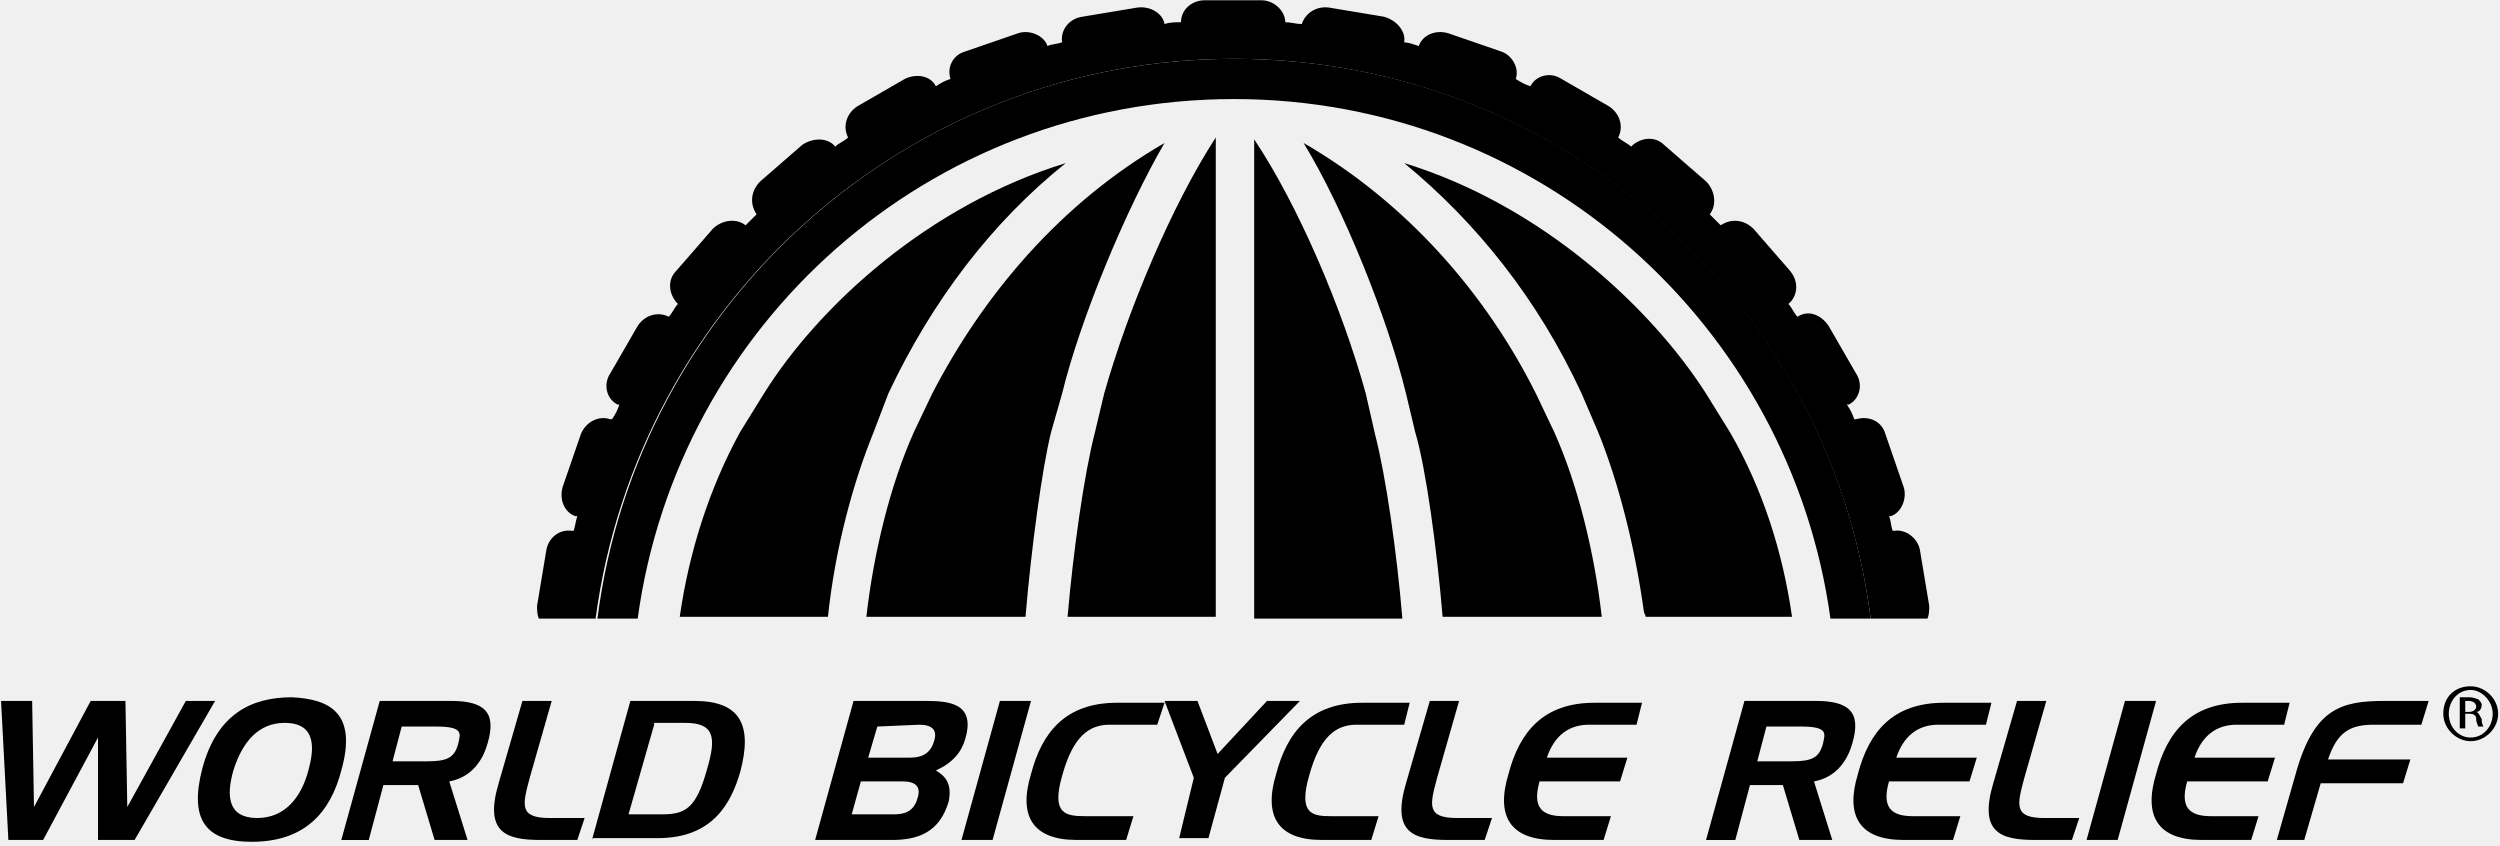
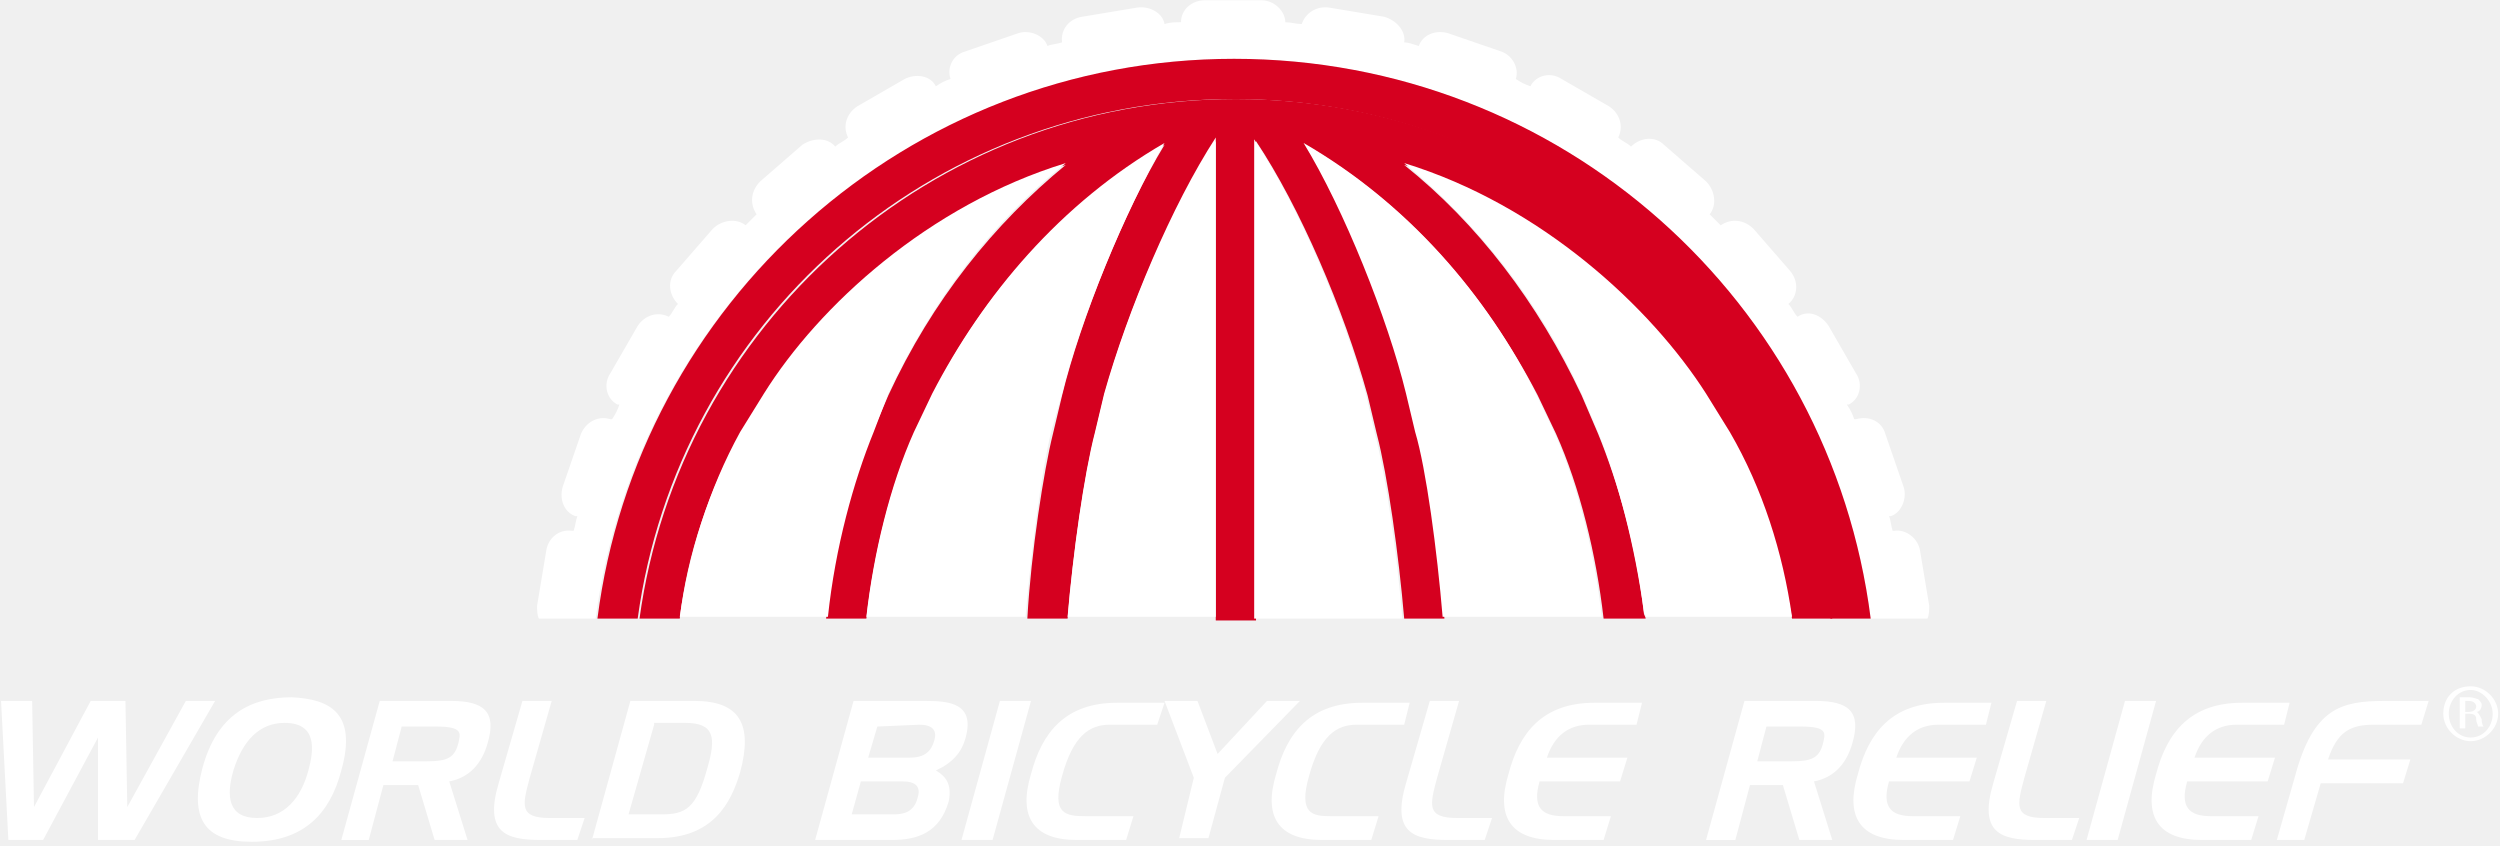
<svg xmlns="http://www.w3.org/2000/svg" width="399" height="135" viewBox="0 0 399 135">
-   <g transform="translate(-1 -2)" fill="none" fill-rule="evenodd">
+   <g transform="translate(-1 -2)" fill="#D5001F" fill-rule="evenodd">
    <path d="M119.124 71.24l3.796-6.13c8.759-13.723 26.277-30.074 48.175-36.789-11.387 9.343-21.314 21.606-28.321 36.788l-2.628 6.132c-3.212 8.175-6.131 18.686-7.3 29.489h6.424c1.168-10.22 3.796-21.022 7.591-29.49l2.92-6.13c7.883-15.767 20.438-30.365 37.08-40-6.423 10.51-13.43 28.029-16.35 40l-1.46 6.13c-1.46 5.84-3.504 18.979-4.087 29.49h6.423c.876-10.511 2.628-22.774 4.38-29.49l1.46-6.13c3.795-13.723 10.802-30.074 17.81-40.584v76.496h6.423V24.526c7.007 10.51 14.014 26.86 17.81 40.583l1.46 6.132c1.752 6.715 3.504 19.27 4.38 29.489h6.423c-.876-10.511-2.628-23.65-4.38-29.49l-1.46-6.13c-2.92-11.971-9.927-29.49-16.35-40 16.642 9.635 28.905 24.233 37.08 40l2.92 6.13c3.796 8.468 6.423 19.27 7.591 29.49h6.716c0-.292-.292-.584-.292-.876-1.168-10.51-4.088-20.73-7.3-28.613l-2.627-6.132c-7.008-14.89-16.643-27.445-28.322-36.788 21.898 6.715 39.417 22.774 48.176 36.788l3.795 6.132c4.964 9.051 8.175 19.27 9.927 29.489h6.424c-6.424-47.007-46.424-82.92-95.183-82.92-48.759 0-88.759 36.205-95.182 82.92h6.423c1.168-10.22 4.672-20.438 9.635-29.49z" />
-     <path d="M197.956 11.387c52.263 0 95.183 39.124 101.606 89.343h9.051c.292-.584.292-1.46.292-2.044l-1.46-8.759c-.292-2.044-2.336-3.504-4.087-3.212h-.292c-.292-.876-.292-1.751-.584-2.335h.292c1.752-.584 2.627-2.92 2.044-4.672l-2.92-8.467c-.584-2.044-2.628-2.92-4.672-2.336h-.292c-.292-.876-.584-1.46-1.168-2.336h.292c1.752-.876 2.336-3.211 1.168-4.963l-4.38-7.591c-1.167-1.752-3.211-2.628-4.963-1.46-.584-.584-.876-1.46-1.46-2.044 1.46-1.168 1.752-3.504.292-5.256l-5.84-6.715c-1.459-1.46-3.503-1.752-5.255-.584l-1.751-1.752c1.167-1.46.876-3.795-.584-5.255l-6.716-5.84c-1.46-1.46-3.795-1.167-5.255.292-.584-.583-1.46-.875-2.044-1.46.876-1.751.292-3.795-1.46-4.963l-7.591-4.38c-1.752-1.167-4.088-.583-4.964 1.168-.875-.292-1.46-.584-2.335-1.167.584-1.752-.584-3.796-2.336-4.38l-8.467-2.92c-2.044-.584-4.088.292-4.672 2.044-.876-.292-1.752-.584-2.336-.584.292-1.752-1.167-3.504-3.211-4.087l-8.76-1.46c-2.043-.292-3.795.876-4.379 2.627-.876 0-1.752-.292-2.628-.292 0-1.751-1.751-3.503-3.795-3.503h-9.051c-2.044 0-3.796 1.46-3.796 3.503-.876 0-1.752 0-2.628.292-.292-1.751-2.335-2.92-4.38-2.627l-8.758 1.46c-2.044.292-3.504 2.043-3.212 4.087-.876.292-1.752.292-2.336.584-.584-1.752-2.92-2.628-4.671-2.044l-8.468 2.92c-2.043.584-2.92 2.628-2.335 4.38-.876.292-1.46.583-2.336 1.167-.876-1.751-3.212-2.043-4.964-1.167l-7.59 4.38c-1.753 1.167-2.337 3.21-1.46 4.963-.585.584-1.46.876-2.044 1.46-1.168-1.46-3.504-1.46-5.256-.293l-6.715 5.84c-1.46 1.46-1.752 3.504-.584 5.255L120 37.956c-1.46-1.168-3.796-.876-5.255.584l-5.84 6.715c-1.46 1.46-1.168 3.796.292 5.256-.584.584-.876 1.46-1.46 2.044-1.752-.876-3.795-.292-4.963 1.46l-4.38 7.59c-1.168 1.753-.584 4.088 1.168 4.964h.292c-.292.876-.584 1.46-1.168 2.336h-.292c-1.752-.584-3.795.292-4.671 2.336l-2.92 8.467c-.584 2.044.292 4.088 2.044 4.672h.292c-.292.875-.292 1.46-.584 2.335h-.292c-2.044-.292-3.796 1.168-4.088 3.212l-1.46 8.76c0 .583 0 1.459.292 2.043h9.051c6.716-50.511 49.927-89.343 101.898-89.343z" fill="#000" fill-rule="nonzero" />
-     <path d="M197.956 11.387c-52.263 0-95.182 39.124-101.606 89.343h6.424c6.423-47.007 46.423-82.92 95.182-82.92 48.76 0 88.76 36.205 95.183 82.92h6.423c-6.423-50.511-49.343-89.343-101.606-89.343z" fill="#000" fill-rule="nonzero" />
-     <path d="M177.226 64.818l-1.46 6.13c-1.751 6.716-3.503 19.271-4.38 29.49h23.65V23.942c-7.007 10.803-14.014 27.445-17.81 40.876zm41.752 0c-3.796-13.723-10.803-30.073-17.81-40.584v76.496h23.65c-.876-10.511-2.628-22.774-4.38-29.49l-1.46-6.422zm27.153 0c-7.883-15.767-20.438-30.365-37.08-40 6.423 10.51 13.43 28.029 16.35 40l1.46 6.13c1.752 5.84 3.504 18.979 4.38 29.49h25.401c-1.168-10.219-3.795-21.022-7.59-29.49l-2.92-6.13z" fill="#000" fill-rule="nonzero" />
-     <path d="M273.285 64.818c-8.76-13.723-26.278-30.073-48.176-36.789 11.387 9.343 21.314 21.606 28.322 36.789l2.627 6.13c3.212 7.884 5.84 18.103 7.3 28.614 0 .292.292.584.292.876h23.357c-1.46-10.219-4.671-20.438-9.927-29.49l-3.795-6.13zm-102.774 0c2.92-11.971 10.219-29.49 16.35-40-16.642 9.635-28.905 24.233-37.08 40l-2.92 6.13c-3.795 8.468-6.423 19.271-7.59 29.49h25.4c.876-10.511 2.628-23.65 4.088-29.49l1.752-6.13z" fill="#000" fill-rule="nonzero" />
-     <path d="M142.774 64.818c7.007-14.891 16.642-27.446 28.32-36.789-21.897 6.716-39.415 22.774-48.174 36.789l-3.796 6.13c-4.963 9.052-8.175 19.271-9.635 29.49h23.65c1.168-11.095 4.087-21.606 7.299-29.49l2.336-6.13z" fill="#000" fill-rule="nonzero" />
-     <path fill="#000" fill-rule="nonzero" d="M2.336 136.058L1.168 113.869 6.131 113.869 6.423 130.803 15.474 113.869 21.022 113.869 21.314 130.803 30.657 113.869 35.328 113.869 22.482 136.058 16.642 136.058 16.642 119.708 7.883 136.058z" />
-     <path d="M55.474 124.964c-1.751 6.715-5.839 11.386-14.306 11.386-7.591 0-9.927-3.795-7.883-11.678 2.335-8.76 7.883-11.387 14.306-11.387 5.84.292 10.511 2.335 7.883 11.679zm-13.43 7.59c4.38 0 7.007-3.21 8.175-7.59.876-3.212 1.46-7.592-3.796-7.592-4.087 0-6.715 2.92-8.175 7.592-1.168 4.087-.876 7.59 3.796 7.59zm13.43 3.504l6.132-22.19h11.387c5.255 0 7.299 1.752 5.84 6.716-.877 3.212-2.92 5.547-6.132 6.131l2.92 9.343h-5.256l-2.628-8.759H62.19l-2.336 8.76h-4.38zm9.635-18.102l-1.46 5.548h5.548c3.212 0 4.38-.584 4.964-2.92.292-1.46.875-2.628-3.504-2.628h-5.548zm28.03 18.102h-5.84c-5.547 0-9.05-1.167-6.715-9.05l3.796-13.14h4.671l-3.504 12.263c-1.167 4.38-1.751 6.424 3.212 6.424h5.548l-1.168 3.503zm2.335 0l6.132-22.19h10.219c7.3 0 9.343 3.796 7.3 11.387-1.46 4.964-4.38 10.511-13.14 10.511h-10.51v.292zm9.927-18.394l-4.087 14.307h5.255c3.796 0 5.548-.876 7.3-7.3 1.46-4.963 1.167-7.299-3.504-7.299h-4.964v.292zm25.694 18.394l6.131-22.19h11.387c3.796 0 8.175.293 6.423 6.132-.583 2.044-2.043 3.796-4.671 4.964 1.46.875 2.628 2.043 2.044 4.963-1.46 4.964-4.964 6.131-9.051 6.131h-12.263zm9.927-18.102l-1.46 4.964h6.715c1.752 0 3.212-.584 3.796-2.628.584-1.752-.292-2.628-2.336-2.628l-6.715.292zm-4.088 14.015h6.716c1.46 0 3.211-.292 3.795-2.628.584-1.752-.292-2.628-2.336-2.628h-6.715l-1.46 5.256z" fill="#000" fill-rule="nonzero" />
-     <path fill="#000" fill-rule="nonzero" d="M165.547 113.869L159.416 136.058 154.453 136.058 160.584 113.869z" />
-     <path d="M185.693 117.664h-7.59c-3.212 0-5.84 1.752-7.592 8.175-1.752 6.132.584 6.424 3.796 6.424h7.59l-1.167 3.795h-7.883c-7.008 0-9.343-3.795-7.3-10.51 1.752-6.716 5.548-11.387 13.723-11.387h7.591l-1.168 3.503z" fill="#000" fill-rule="nonzero" />
-     <path fill="#000" fill-rule="nonzero" d="M191.533 126.131L186.861 113.869 192.117 113.869 195.328 122.336 203.212 113.869 208.467 113.869 196.496 126.131 193.869 135.766 189.197 135.766z" />
-     <path d="M225.11 117.664h-7.592c-3.211 0-5.84 1.752-7.591 8.175-1.752 6.132.584 6.424 3.504 6.424h7.59l-1.167 3.795h-7.883c-7.007 0-9.343-3.795-7.3-10.51 1.752-6.716 5.548-11.387 13.723-11.387h7.591l-.876 3.503zm12.846 18.394h-5.84c-5.547 0-9.05-1.167-6.715-9.05l3.796-13.14h4.672l-3.504 12.263c-1.168 4.38-1.752 6.424 3.212 6.424h5.547l-1.168 3.503zm24.234-18.394h-7.591c-3.212 0-5.548 1.752-6.716 5.256h12.847l-1.168 3.795h-12.847c-1.168 4.088.292 5.548 3.796 5.548h7.591l-1.168 3.795h-7.883c-7.007 0-9.343-3.795-7.3-10.51 1.753-6.716 5.548-11.387 13.723-11.387h7.592l-.876 3.503zm11.095 18.394l6.131-22.19h11.387c5.255 0 7.3 1.752 5.84 6.716-.877 3.212-2.92 5.547-6.132 6.131l2.92 9.343h-5.256l-2.628-8.759h-5.255l-2.336 8.76h-4.671zm9.635-18.102l-1.46 5.548h5.547c3.212 0 4.38-.584 4.964-2.92.292-1.46.876-2.628-3.504-2.628h-5.547zm35.036-.292h-7.591c-3.212 0-5.547 1.752-6.715 5.256h12.846l-1.168 3.795h-12.846c-1.168 4.088.292 5.548 3.795 5.548h7.592l-1.168 3.795h-7.883c-7.008 0-9.344-3.795-7.3-10.51 1.752-6.716 5.548-11.387 13.723-11.387h7.591l-.876 3.503zm13.723 18.394h-5.84c-5.547 0-9.05-1.167-6.715-9.05l3.796-13.14h4.671l-3.503 12.263c-1.168 4.38-1.752 6.424 3.211 6.424h5.548l-1.168 3.503z" fill="#000" fill-rule="nonzero" />
-     <path fill="#000" fill-rule="nonzero" d="M345.109 113.869L338.978 136.058 334.015 136.058 340.146 113.869z" />
-     <path d="M365.547 117.664h-7.59c-3.212 0-5.548 1.752-6.716 5.256h12.847l-1.168 3.795h-12.847c-1.168 4.088.292 5.548 3.796 5.548h7.59l-1.167 3.795h-7.883c-7.008 0-9.343-3.795-7.3-10.51 1.752-6.716 5.548-11.387 13.723-11.387h7.591l-.876 3.503zm-1.167 18.394l2.92-10.219c2.919-10.803 7.299-11.97 14.306-11.97h7.007l-1.168 3.795h-7.591c-3.796 0-5.84 1.168-7.3 5.548h13.14l-1.168 3.795h-13.14l-2.627 9.051h-4.38zm30.948-24.525c2.336 0 4.38 2.044 4.38 4.38 0 2.335-2.044 4.379-4.38 4.379-2.335 0-4.38-2.044-4.38-4.38 0-2.627 1.753-4.38 4.38-4.38zm0 .584c-2.043 0-3.503 1.752-3.503 3.795 0 2.044 1.46 3.796 3.503 3.796 2.044 0 3.504-1.752 3.504-3.796 0-2.043-1.752-3.795-3.504-3.795zm-.875 6.131h-.876v-4.963h1.46c.875 0 1.167.292 1.46.292.291.292.583.584.583.876 0 .583-.292 1.167-.876 1.167.292 0 .584.584.876 1.168 0 .876.292 1.168.292 1.168h-.876c0-.292-.292-.584-.292-1.168s-.292-.876-1.168-.876h-.583v2.336zm0-2.628h.583c.584 0 1.168-.292 1.168-.875 0-.292-.292-.876-1.168-.876h-.583v1.751z" fill="#000" fill-rule="nonzero" />
+     <path d="M197.956 11.387c52.263 0 95.183 39.124 101.606 89.343h9.051c.292-.584.292-1.46.292-2.044l-1.46-8.759c-.292-2.044-2.336-3.504-4.087-3.212h-.292c-.292-.876-.292-1.751-.584-2.335h.292c1.752-.584 2.627-2.92 2.044-4.672l-2.92-8.467c-.584-2.044-2.628-2.92-4.672-2.336h-.292c-.292-.876-.584-1.46-1.168-2.336h.292c1.752-.876 2.336-3.211 1.168-4.963l-4.38-7.591c-1.167-1.752-3.211-2.628-4.963-1.46-.584-.584-.876-1.46-1.46-2.044 1.46-1.168 1.752-3.504.292-5.256l-5.84-6.715c-1.459-1.46-3.503-1.752-5.255-.584l-1.751-1.752c1.167-1.46.876-3.795-.584-5.255l-6.716-5.84c-1.46-1.46-3.795-1.167-5.255.292-.584-.583-1.46-.875-2.044-1.46.876-1.751.292-3.795-1.46-4.963l-7.591-4.38c-1.752-1.167-4.088-.583-4.964 1.168-.875-.292-1.46-.584-2.335-1.167.584-1.752-.584-3.796-2.336-4.38l-8.467-2.92c-2.044-.584-4.088.292-4.672 2.044-.876-.292-1.752-.584-2.336-.584.292-1.752-1.167-3.504-3.211-4.087l-8.76-1.46c-2.043-.292-3.795.876-4.379 2.627-.876 0-1.752-.292-2.628-.292 0-1.751-1.751-3.503-3.795-3.503h-9.051c-2.044 0-3.796 1.46-3.796 3.503-.876 0-1.752 0-2.628.292-.292-1.751-2.335-2.92-4.38-2.627l-8.758 1.46c-2.044.292-3.504 2.043-3.212 4.087-.876.292-1.752.292-2.336.584-.584-1.752-2.92-2.628-4.671-2.044l-8.468 2.92c-2.043.584-2.92 2.628-2.335 4.38-.876.292-1.46.583-2.336 1.167-.876-1.751-3.212-2.043-4.964-1.167l-7.59 4.38c-1.753 1.167-2.337 3.21-1.46 4.963-.585.584-1.46.876-2.044 1.46-1.168-1.46-3.504-1.46-5.256-.293l-6.715 5.84c-1.46 1.46-1.752 3.504-.584 5.255L120 37.956c-1.46-1.168-3.796-.876-5.255.584l-5.84 6.715c-1.46 1.46-1.168 3.796.292 5.256-.584.584-.876 1.46-1.46 2.044-1.752-.876-3.795-.292-4.963 1.46l-4.38 7.59c-1.168 1.753-.584 4.088 1.168 4.964h.292c-.292.876-.584 1.46-1.168 2.336h-.292c-1.752-.584-3.795.292-4.671 2.336l-2.92 8.467c-.584 2.044.292 4.088 2.044 4.672h.292c-.292.875-.292 1.46-.584 2.335h-.292c-2.044-.292-3.796 1.168-4.088 3.212l-1.46 8.76c0 .583 0 1.459.292 2.043h9.051c6.716-50.511 49.927-89.343 101.898-89.343z" fill="#FFF" fill-rule="nonzero" />
+     <path d="M197.956 11.387c-52.263 0-95.182 39.124-101.606 89.343h6.424c6.423-47.007 46.423-82.92 95.182-82.92 48.76 0 88.76 36.205 95.183 82.92h6.423c-6.423-50.511-49.343-89.343-101.606-89.343z" fill="FFF" fill-rule="nonzero" />
+     <path d="M177.226 64.818l-1.46 6.13c-1.751 6.716-3.503 19.271-4.38 29.49h23.65V23.942c-7.007 10.803-14.014 27.445-17.81 40.876zm41.752 0c-3.796-13.723-10.803-30.073-17.81-40.584v76.496h23.65c-.876-10.511-2.628-22.774-4.38-29.49l-1.46-6.422zm27.153 0c-7.883-15.767-20.438-30.365-37.08-40 6.423 10.51 13.43 28.029 16.35 40l1.46 6.13c1.752 5.84 3.504 18.979 4.38 29.49h25.401c-1.168-10.219-3.795-21.022-7.59-29.49l-2.92-6.13z" fill="#FFF" fill-rule="nonzero" />
+     <path d="M273.285 64.818c-8.76-13.723-26.278-30.073-48.176-36.789 11.387 9.343 21.314 21.606 28.322 36.789l2.627 6.13c3.212 7.884 5.84 18.103 7.3 28.614 0 .292.292.584.292.876h23.357c-1.46-10.219-4.671-20.438-9.927-29.49l-3.795-6.13zm-102.774 0c2.92-11.971 10.219-29.49 16.35-40-16.642 9.635-28.905 24.233-37.08 40l-2.92 6.13c-3.795 8.468-6.423 19.271-7.59 29.49h25.4c.876-10.511 2.628-23.65 4.088-29.49l1.752-6.13z" fill="#FFF" fill-rule="nonzero" />
+     <path d="M142.774 64.818c7.007-14.891 16.642-27.446 28.32-36.789-21.897 6.716-39.415 22.774-48.174 36.789l-3.796 6.13c-4.963 9.052-8.175 19.271-9.635 29.49h23.65c1.168-11.095 4.087-21.606 7.299-29.49l2.336-6.13z" fill="#FFF" fill-rule="nonzero" />
+     <path fill="#FFF" fill-rule="nonzero" d="M2.336 136.058L1.168 113.869 6.131 113.869 6.423 130.803 15.474 113.869 21.022 113.869 21.314 130.803 30.657 113.869 35.328 113.869 22.482 136.058 16.642 136.058 16.642 119.708 7.883 136.058z" />
+     <path d="M55.474 124.964c-1.751 6.715-5.839 11.386-14.306 11.386-7.591 0-9.927-3.795-7.883-11.678 2.335-8.76 7.883-11.387 14.306-11.387 5.84.292 10.511 2.335 7.883 11.679zm-13.43 7.59c4.38 0 7.007-3.21 8.175-7.59.876-3.212 1.46-7.592-3.796-7.592-4.087 0-6.715 2.92-8.175 7.592-1.168 4.087-.876 7.59 3.796 7.59zm13.43 3.504l6.132-22.19h11.387c5.255 0 7.299 1.752 5.84 6.716-.877 3.212-2.92 5.547-6.132 6.131l2.92 9.343h-5.256l-2.628-8.759H62.19l-2.336 8.76h-4.38zm9.635-18.102l-1.46 5.548h5.548c3.212 0 4.38-.584 4.964-2.92.292-1.46.875-2.628-3.504-2.628h-5.548zm28.03 18.102h-5.84c-5.547 0-9.05-1.167-6.715-9.05l3.796-13.14h4.671l-3.504 12.263c-1.167 4.38-1.751 6.424 3.212 6.424h5.548l-1.168 3.503zm2.335 0l6.132-22.19h10.219c7.3 0 9.343 3.796 7.3 11.387-1.46 4.964-4.38 10.511-13.14 10.511h-10.51v.292zm9.927-18.394l-4.087 14.307h5.255c3.796 0 5.548-.876 7.3-7.3 1.46-4.963 1.167-7.299-3.504-7.299h-4.964v.292zm25.694 18.394l6.131-22.19h11.387c3.796 0 8.175.293 6.423 6.132-.583 2.044-2.043 3.796-4.671 4.964 1.46.875 2.628 2.043 2.044 4.963-1.46 4.964-4.964 6.131-9.051 6.131h-12.263zm9.927-18.102l-1.46 4.964h6.715c1.752 0 3.212-.584 3.796-2.628.584-1.752-.292-2.628-2.336-2.628l-6.715.292zm-4.088 14.015h6.716c1.46 0 3.211-.292 3.795-2.628.584-1.752-.292-2.628-2.336-2.628h-6.715l-1.46 5.256z" fill="#FFF" fill-rule="nonzero" />
+     <path fill="#FFF" fill-rule="nonzero" d="M165.547 113.869L159.416 136.058 154.453 136.058 160.584 113.869z" />
+     <path d="M185.693 117.664h-7.59c-3.212 0-5.84 1.752-7.592 8.175-1.752 6.132.584 6.424 3.796 6.424h7.59l-1.167 3.795h-7.883c-7.008 0-9.343-3.795-7.3-10.51 1.752-6.716 5.548-11.387 13.723-11.387h7.591l-1.168 3.503z" fill="#FFF" fill-rule="nonzero" />
+     <path fill="#FFF" fill-rule="nonzero" d="M191.533 126.131L186.861 113.869 192.117 113.869 195.328 122.336 203.212 113.869 208.467 113.869 196.496 126.131 193.869 135.766 189.197 135.766z" />
+     <path d="M225.11 117.664h-7.592c-3.211 0-5.84 1.752-7.591 8.175-1.752 6.132.584 6.424 3.504 6.424h7.59l-1.167 3.795h-7.883c-7.007 0-9.343-3.795-7.3-10.51 1.752-6.716 5.548-11.387 13.723-11.387h7.591l-.876 3.503zm12.846 18.394h-5.84c-5.547 0-9.05-1.167-6.715-9.05l3.796-13.14h4.672l-3.504 12.263c-1.168 4.38-1.752 6.424 3.212 6.424h5.547l-1.168 3.503zm24.234-18.394h-7.591c-3.212 0-5.548 1.752-6.716 5.256h12.847l-1.168 3.795h-12.847c-1.168 4.088.292 5.548 3.796 5.548h7.591l-1.168 3.795h-7.883c-7.007 0-9.343-3.795-7.3-10.51 1.753-6.716 5.548-11.387 13.723-11.387h7.592l-.876 3.503zm11.095 18.394l6.131-22.19h11.387c5.255 0 7.3 1.752 5.84 6.716-.877 3.212-2.92 5.547-6.132 6.131l2.92 9.343h-5.256l-2.628-8.759h-5.255l-2.336 8.76h-4.671zm9.635-18.102l-1.46 5.548h5.547c3.212 0 4.38-.584 4.964-2.92.292-1.46.876-2.628-3.504-2.628h-5.547zm35.036-.292h-7.591c-3.212 0-5.547 1.752-6.715 5.256h12.846l-1.168 3.795h-12.846c-1.168 4.088.292 5.548 3.795 5.548h7.592l-1.168 3.795h-7.883c-7.008 0-9.344-3.795-7.3-10.51 1.752-6.716 5.548-11.387 13.723-11.387h7.591l-.876 3.503zm13.723 18.394h-5.84c-5.547 0-9.05-1.167-6.715-9.05l3.796-13.14h4.671l-3.503 12.263c-1.168 4.38-1.752 6.424 3.211 6.424h5.548l-1.168 3.503z" fill="#FFF" fill-rule="nonzero" />
+     <path fill="#FFF" fill-rule="nonzero" d="M345.109 113.869L338.978 136.058 334.015 136.058 340.146 113.869z" />
+     <path d="M365.547 117.664h-7.59c-3.212 0-5.548 1.752-6.716 5.256h12.847l-1.168 3.795h-12.847c-1.168 4.088.292 5.548 3.796 5.548h7.59l-1.167 3.795h-7.883c-7.008 0-9.343-3.795-7.3-10.51 1.752-6.716 5.548-11.387 13.723-11.387h7.591l-.876 3.503zm-1.167 18.394l2.92-10.219c2.919-10.803 7.299-11.97 14.306-11.97h7.007l-1.168 3.795h-7.591c-3.796 0-5.84 1.168-7.3 5.548h13.14l-1.168 3.795h-13.14l-2.627 9.051h-4.38zm30.948-24.525c2.336 0 4.38 2.044 4.38 4.38 0 2.335-2.044 4.379-4.38 4.379-2.335 0-4.38-2.044-4.38-4.38 0-2.627 1.753-4.38 4.38-4.38zm0 .584c-2.043 0-3.503 1.752-3.503 3.795 0 2.044 1.46 3.796 3.503 3.796 2.044 0 3.504-1.752 3.504-3.796 0-2.043-1.752-3.795-3.504-3.795zm-.875 6.131h-.876v-4.963h1.46c.875 0 1.167.292 1.46.292.291.292.583.584.583.876 0 .583-.292 1.167-.876 1.167.292 0 .584.584.876 1.168 0 .876.292 1.168.292 1.168h-.876c0-.292-.292-.584-.292-1.168s-.292-.876-1.168-.876h-.583v2.336zm0-2.628h.583c.584 0 1.168-.292 1.168-.875 0-.292-.292-.876-1.168-.876h-.583v1.751z" fill="#FFF" fill-rule="nonzero" />
  </g>
</svg>
